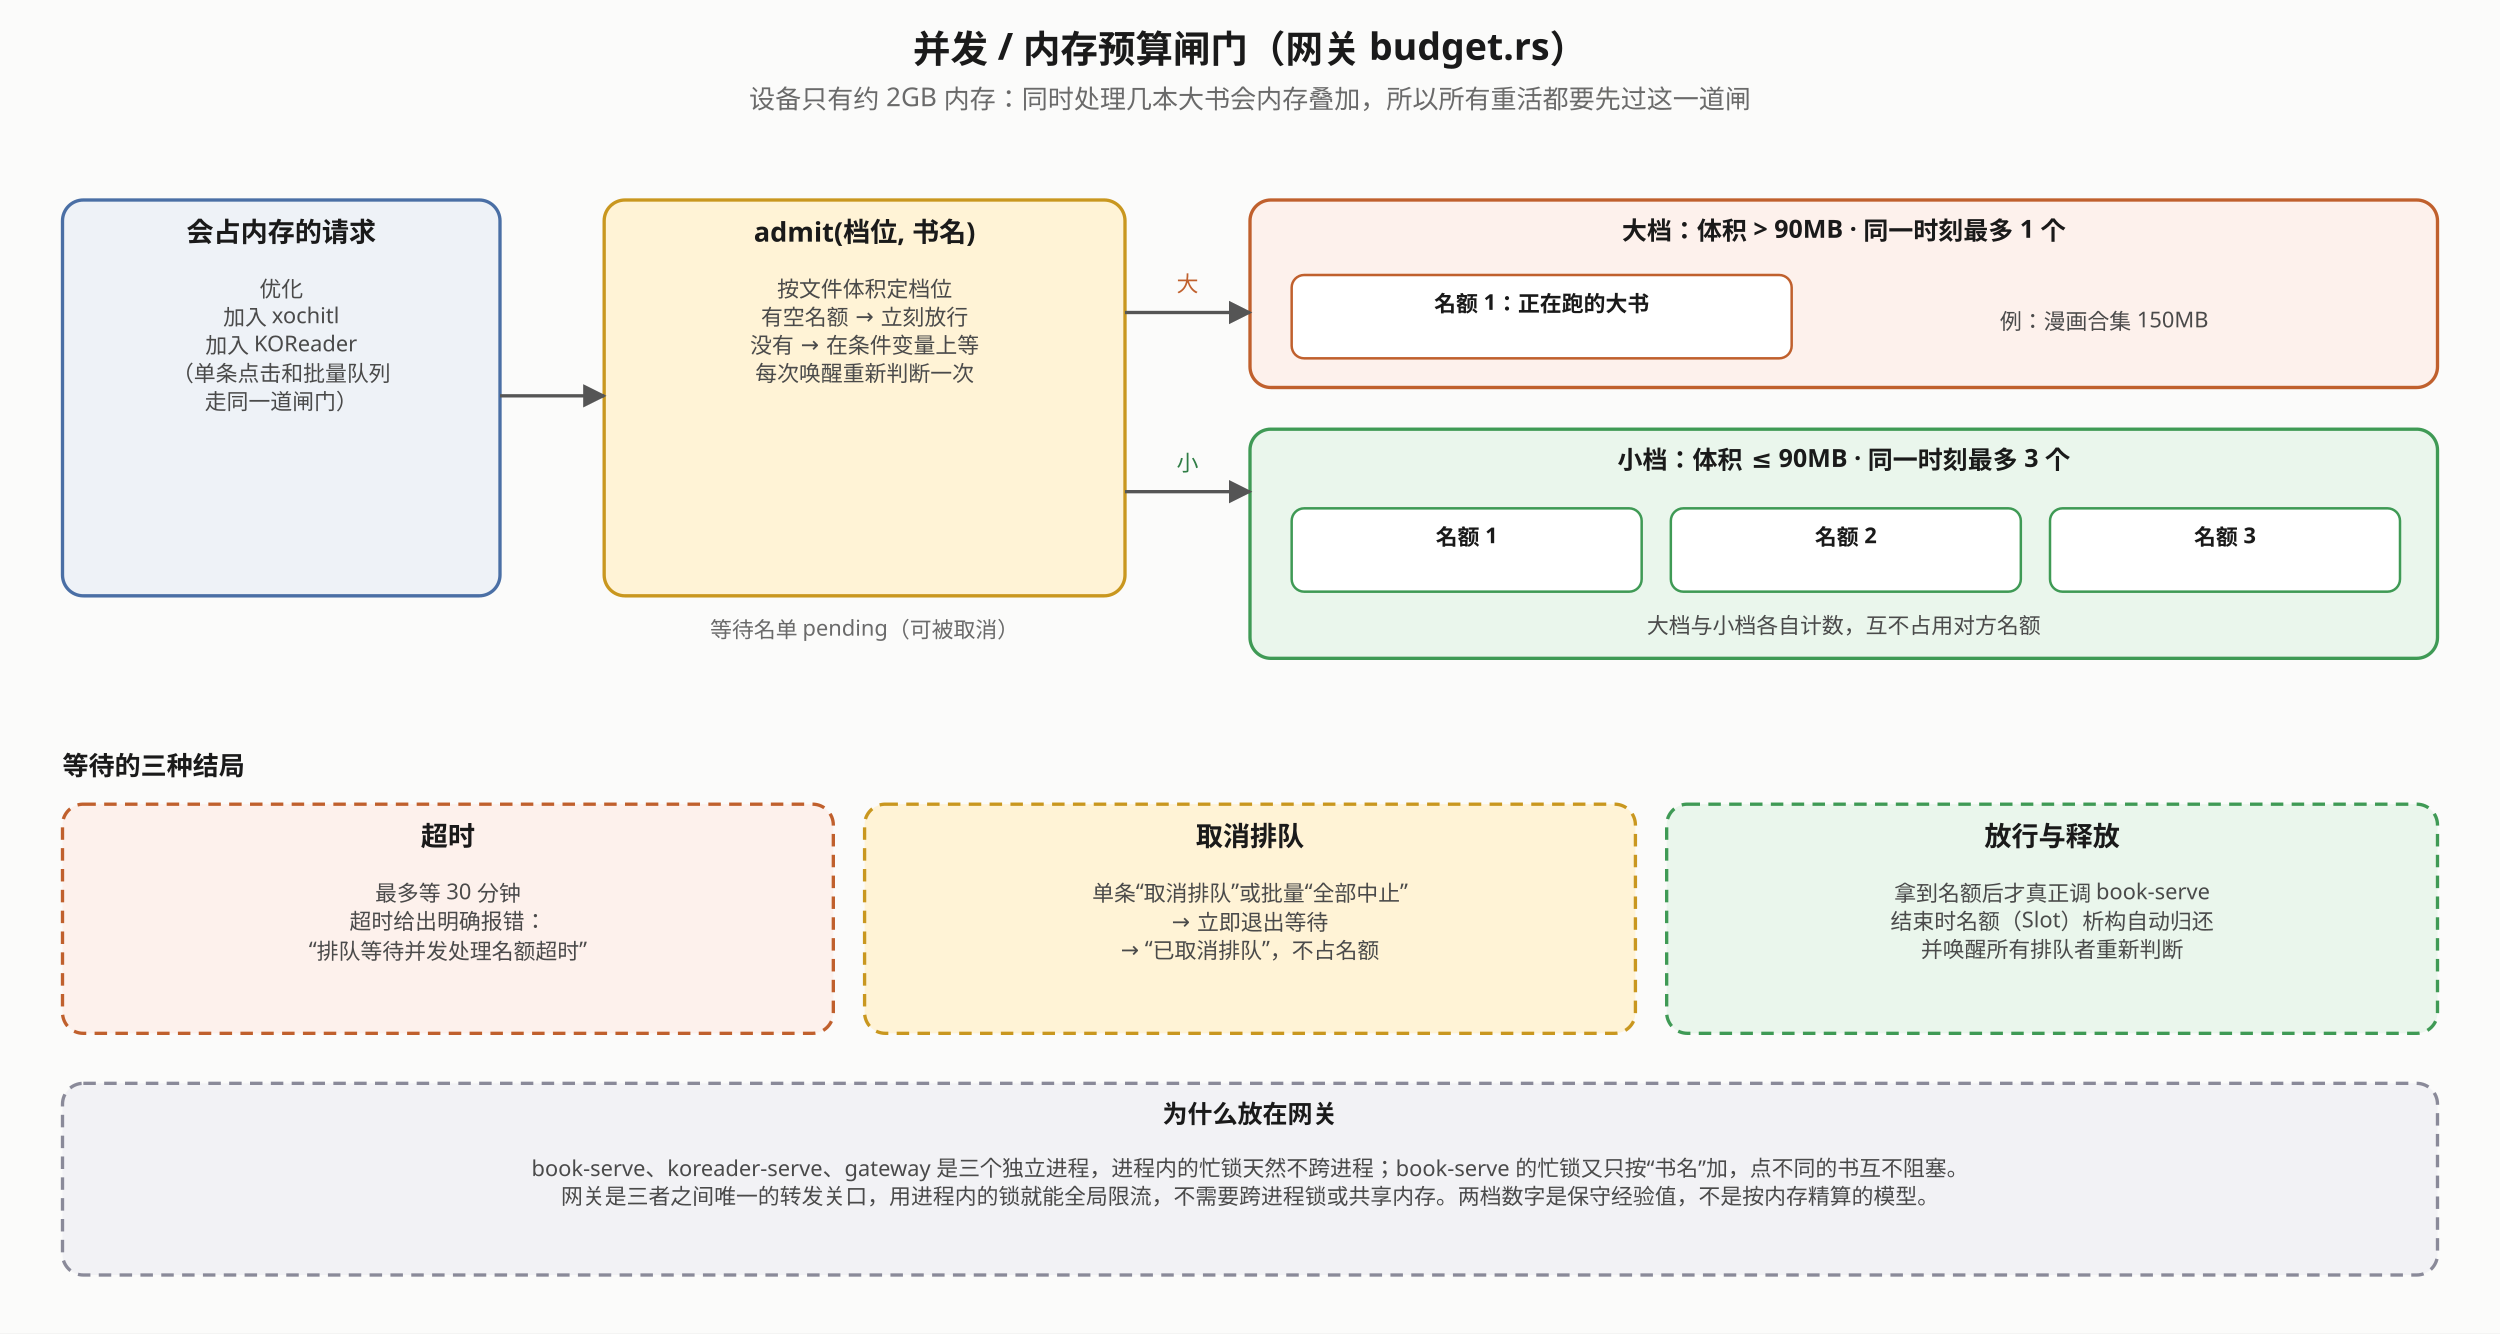
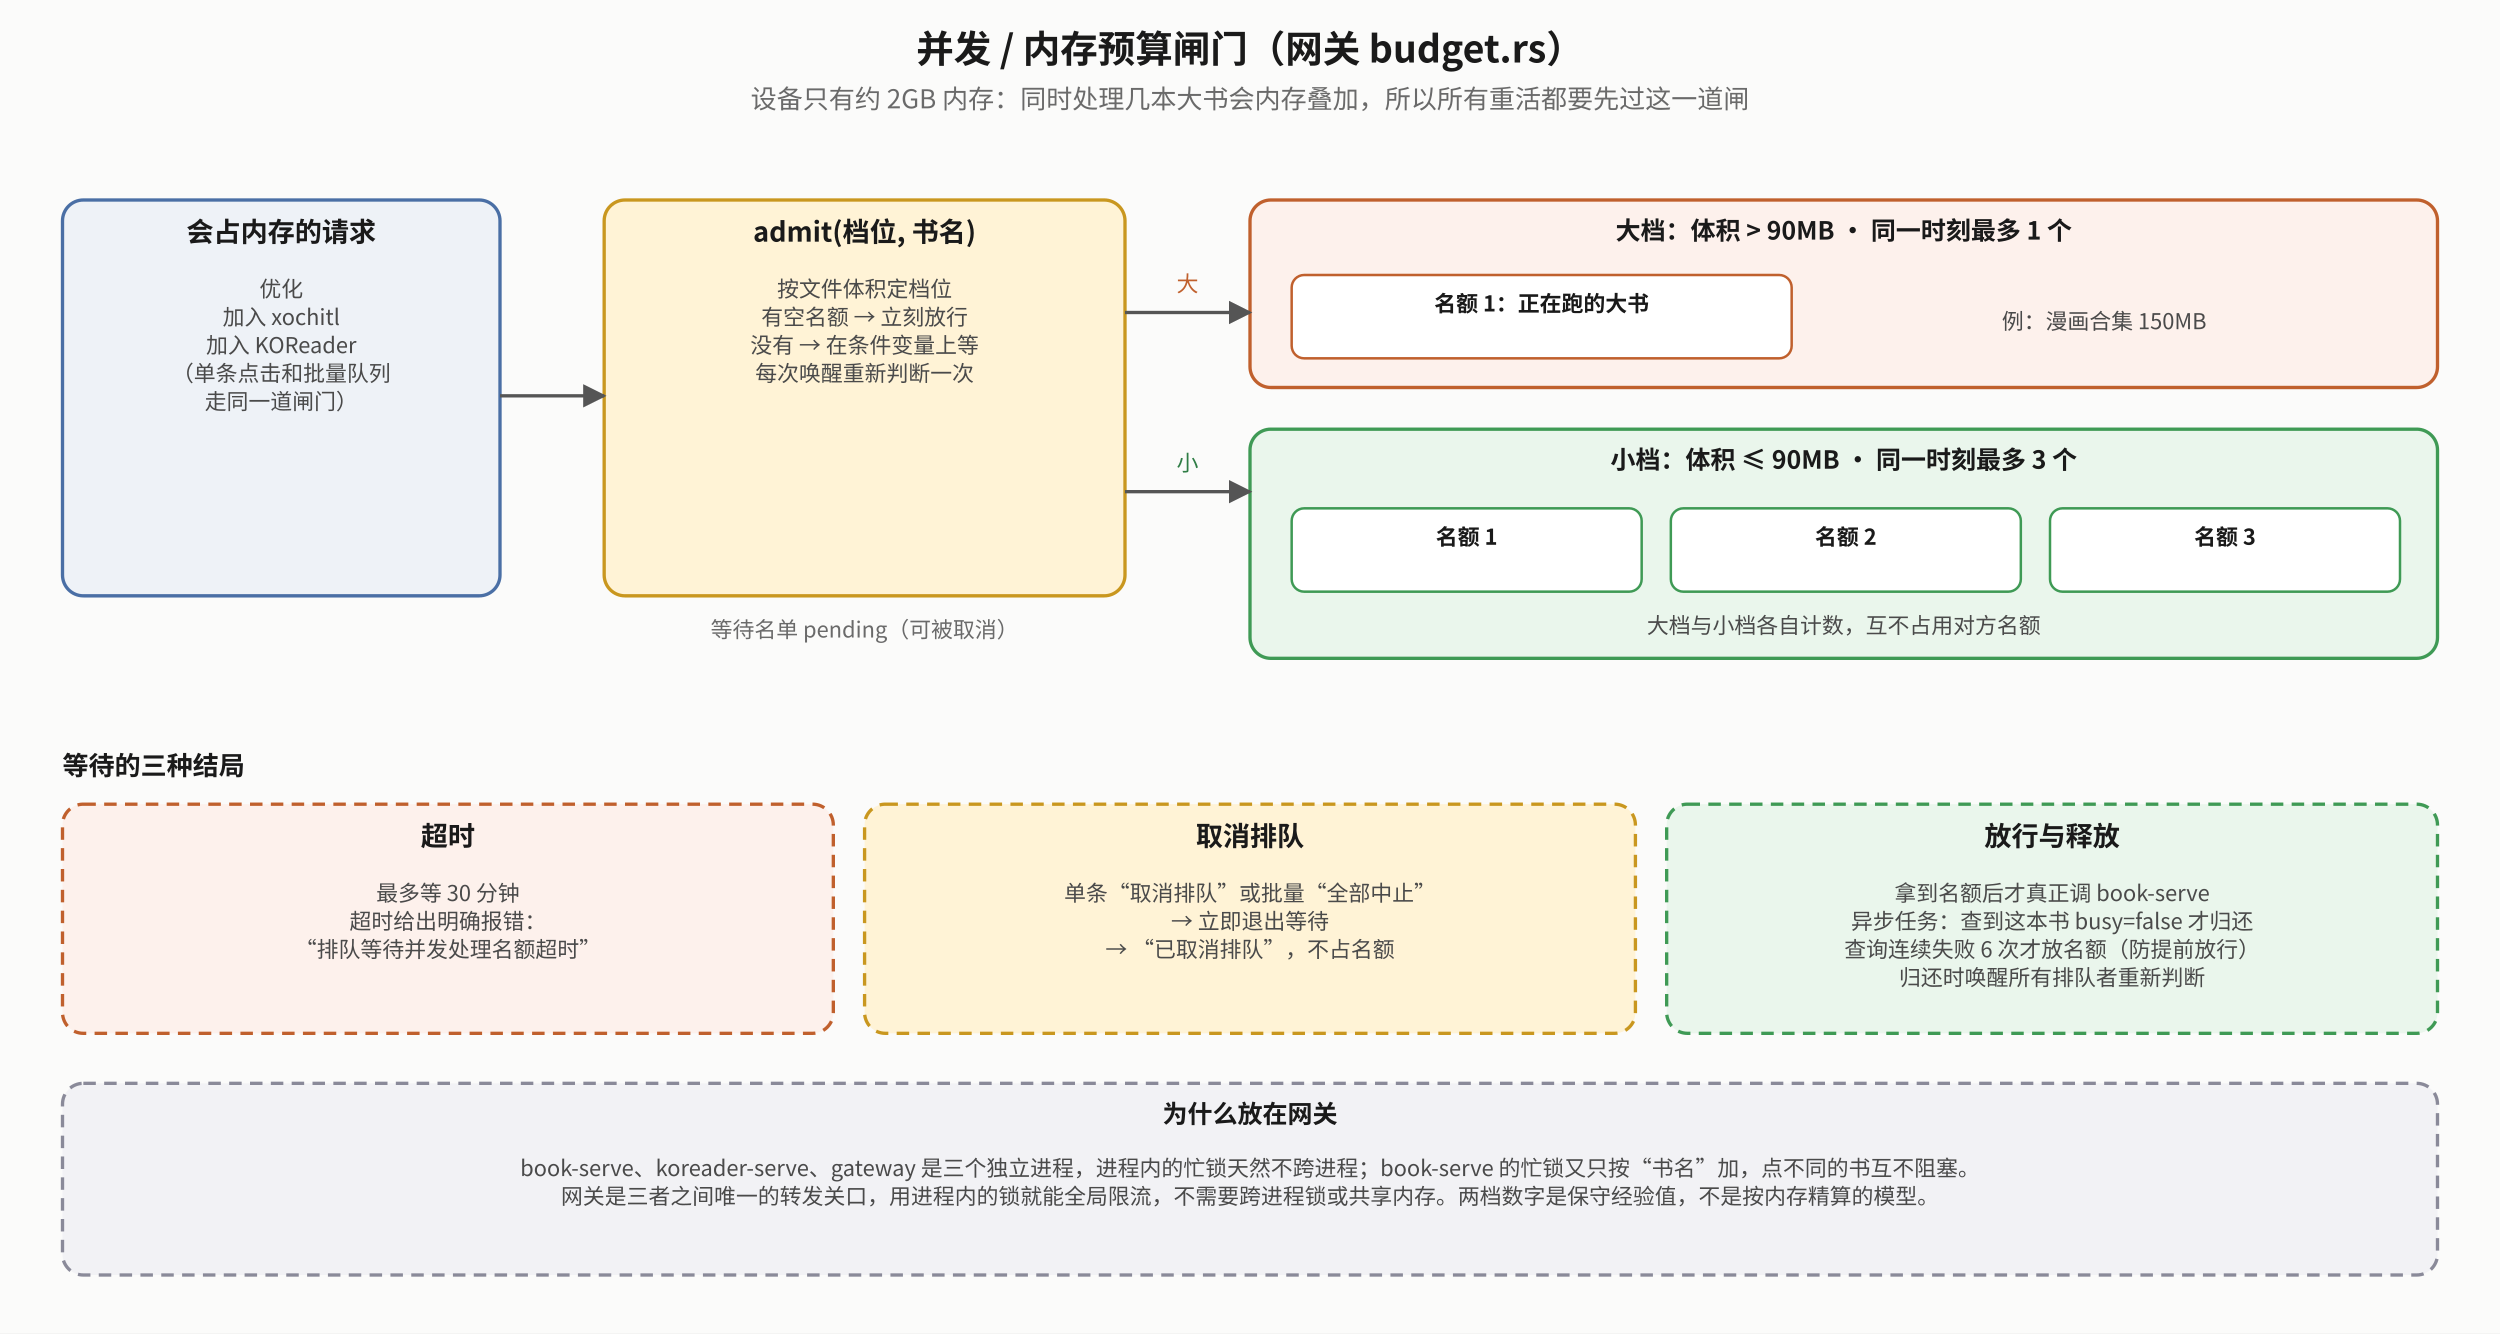
- <svg xmlns="http://www.w3.org/2000/svg" viewBox="0 0 1200 640" font-family="sans-serif">
+ <svg xmlns="http://www.w3.org/2000/svg" viewBox="0 0 1200 640" font-family="Noto Sans CJK SC, sans-serif">
  <defs>
    <marker id="bg-a" viewBox="0 0 10 10" refX="9" refY="5" markerWidth="7" markerHeight="7" orient="auto-start-reverse">
      <path d="M0,0 L10,5 L0,10 z" fill="#555" />
    </marker>
    <marker id="bg-r" viewBox="0 0 10 10" refX="9" refY="5" markerWidth="7" markerHeight="7" orient="auto-start-reverse">
      <path d="M0,0 L10,5 L0,10 z" fill="#b0451f" />
    </marker>
    <marker id="bg-g" viewBox="0 0 10 10" refX="9" refY="5" markerWidth="7" markerHeight="7" orient="auto-start-reverse">
      <path d="M0,0 L10,5 L0,10 z" fill="#2f7d45" />
    </marker>
  </defs>
  <rect x="0" y="0" width="1200" height="640" fill="#fbfbfa" />
  <text x="600.0" y="30" text-anchor="middle" font-size="18" font-weight="bold" fill="#1a1a1a">并发 / 内存预算闸门（网关 budget.rs）</text>
  <text x="600.0" y="52" text-anchor="middle" font-size="12.5" fill="#6a6a6a">设备只有约 2GB 内存：同时处理几本大书会内存叠加，所以所有重活都要先过这一道闸</text>
  <rect x="30" y="96" width="210" height="190" rx="10" fill="#eef2f7" stroke="#4a6fa5" stroke-width="1.6" />
  <text x="135.0" y="116" text-anchor="middle" font-size="13" font-weight="bold" fill="#1a1a1a">会占内存的请求</text>
  <text x="135.0" y="142.5" text-anchor="middle" font-size="10.5" fill="#4a4a4a">优化</text>
  <text x="135.0" y="156.0" text-anchor="middle" font-size="10.5" fill="#4a4a4a">加入 xochitl</text>
  <text x="135.0" y="169.5" text-anchor="middle" font-size="10.5" fill="#4a4a4a">加入 KOReader</text>
  <text x="135.0" y="183.0" text-anchor="middle" font-size="10.5" fill="#4a4a4a">（单条点击和批量队列</text>
  <text x="135.0" y="196.5" text-anchor="middle" font-size="10.5" fill="#4a4a4a">走同一道闸门）</text>
  <rect x="290" y="96" width="250" height="190" rx="10" fill="#fff3d6" stroke="#c9971f" stroke-width="1.6" />
  <text x="415.0" y="116" text-anchor="middle" font-size="13" font-weight="bold" fill="#1a1a1a">admit(档位, 书名)</text>
  <text x="415.0" y="142.5" text-anchor="middle" font-size="10.5" fill="#4a4a4a">按文件体积定档位</text>
  <text x="415.0" y="156.0" text-anchor="middle" font-size="10.5" fill="#4a4a4a">有空名额 → 立刻放行</text>
  <text x="415.0" y="169.5" text-anchor="middle" font-size="10.5" fill="#4a4a4a">没有 → 在条件变量上等</text>
  <text x="415.0" y="183.0" text-anchor="middle" font-size="10.5" fill="#4a4a4a">每次唤醒重新判断一次</text>
  <polyline points="240,190 290,190" fill="none" stroke="#555" stroke-width="1.6" marker-end="url(#bg-a)" />
  <text x="415" y="306" text-anchor="middle" font-size="10.5" fill="#6a6a6a">等待名单 pending（可被取消）</text>
  <rect x="600" y="96" width="570" height="90" rx="10" fill="#fdf1ec" stroke="#c0602d" stroke-width="1.6" />
  <text x="885.0" y="115" text-anchor="middle" font-size="12" font-weight="bold" fill="#1a1a1a">大档：体积 &gt; 90MB · 同一时刻最多 1 个</text>
  <rect x="620" y="132" width="240" height="40" rx="6" fill="#ffffff" stroke="#c0602d" stroke-width="1.2" />
  <text x="740.0" y="149.5" text-anchor="middle" font-size="10.5" font-weight="bold" fill="#1a1a1a">名额 1：正在跑的大书</text>
  <text x="1010" y="158" text-anchor="middle" font-size="10.5" fill="#4a4a4a">例：漫画合集 150MB</text>
  <rect x="600" y="206" width="570" height="110" rx="10" fill="#eaf6ec" stroke="#3f9a55" stroke-width="1.6" />
  <text x="885.0" y="225" text-anchor="middle" font-size="12" font-weight="bold" fill="#1a1a1a">小档：体积 ≤ 90MB · 同一时刻最多 3 个</text>
  <rect x="620" y="244" width="168" height="40" rx="6" fill="#ffffff" stroke="#3f9a55" stroke-width="1.2" />
  <text x="704.0" y="261.5" text-anchor="middle" font-size="10.5" font-weight="bold" fill="#1a1a1a">名额 1</text>
  <rect x="802" y="244" width="168" height="40" rx="6" fill="#ffffff" stroke="#3f9a55" stroke-width="1.2" />
  <text x="886.0" y="261.5" text-anchor="middle" font-size="10.5" font-weight="bold" fill="#1a1a1a">名额 2</text>
  <rect x="984" y="244" width="168" height="40" rx="6" fill="#ffffff" stroke="#3f9a55" stroke-width="1.2" />
  <text x="1068.0" y="261.5" text-anchor="middle" font-size="10.5" font-weight="bold" fill="#1a1a1a">名额 3</text>
  <text x="885" y="304" text-anchor="middle" font-size="10.5" fill="#4a4a4a">大档与小档各自计数，互不占用对方名额</text>
  <polyline points="540,150 600,150" fill="none" stroke="#555" stroke-width="1.6" marker-end="url(#bg-a)" />
  <polyline points="540,236 600,236" fill="none" stroke="#555" stroke-width="1.6" marker-end="url(#bg-a)" />
  <text x="570" y="140" text-anchor="middle" font-size="10.5" fill="#c0602d">大</text>
  <text x="570" y="226" text-anchor="middle" font-size="10.5" fill="#2f7d45">小</text>
  <text x="30" y="372" text-anchor="start" font-size="12.5" font-weight="bold" fill="#1a1a1a">等待的三种结局</text>
  <rect x="30" y="386" width="370" height="110" rx="10" fill="#fdf1ec" stroke="#c0602d" stroke-width="1.6" stroke-dasharray="6 4" />
  <text x="215.0" y="406" text-anchor="middle" font-size="13" font-weight="bold" fill="#1a1a1a">超时</text>
  <text x="215.0" y="432.5" text-anchor="middle" font-size="10.5" fill="#4a4a4a">最多等 30 分钟</text>
  <text x="215.0" y="446.0" text-anchor="middle" font-size="10.5" fill="#4a4a4a">超时给出明确报错：</text>
  <text x="215.0" y="459.5" text-anchor="middle" font-size="10.5" fill="#4a4a4a">“排队等待并发处理名额超时”</text>
  <rect x="415" y="386" width="370" height="110" rx="10" fill="#fff3d6" stroke="#c9971f" stroke-width="1.6" stroke-dasharray="6 4" />
  <text x="600.0" y="406" text-anchor="middle" font-size="13" font-weight="bold" fill="#1a1a1a">取消排队</text>
  <text x="600.0" y="432.5" text-anchor="middle" font-size="10.5" fill="#4a4a4a">单条“取消排队”或批量“全部中止”</text>
  <text x="600.0" y="446.0" text-anchor="middle" font-size="10.5" fill="#4a4a4a">→ 立即退出等待</text>
  <text x="600.0" y="459.5" text-anchor="middle" font-size="10.5" fill="#4a4a4a">→ “已取消排队”，不占名额</text>
  <rect x="800" y="386" width="370" height="110" rx="10" fill="#eaf6ec" stroke="#3f9a55" stroke-width="1.6" stroke-dasharray="6 4" />
  <text x="985.0" y="406" text-anchor="middle" font-size="13" font-weight="bold" fill="#1a1a1a">放行与释放</text>
  <text x="985.0" y="432.5" text-anchor="middle" font-size="10.5" fill="#4a4a4a">拿到名额后才真正调 book-serve</text>
-   <text x="985.0" y="446.0" text-anchor="middle" font-size="10.5" fill="#4a4a4a">结束时名额（Slot）析构自动归还</text>
-   <text x="985.0" y="459.5" text-anchor="middle" font-size="10.5" fill="#4a4a4a">并唤醒所有排队者重新判断</text>
+   <text x="985.0" y="446.0" text-anchor="middle" font-size="10.5" fill="#4a4a4a">异步任务：查到这本书 busy=false 才归还</text>
+   <text x="985.0" y="459.5" text-anchor="middle" font-size="10.5" fill="#4a4a4a">查询连续失败 6 次才放名额（防提前放行）</text>
+   <text x="985.0" y="473.0" text-anchor="middle" font-size="10.5" fill="#4a4a4a">归还时唤醒所有排队者重新判断</text>
  <rect x="30" y="520" width="1140" height="92" rx="10" fill="#f2f2f5" stroke="#8a8a99" stroke-width="1.6" stroke-dasharray="6 4" />
  <text x="600.0" y="539" text-anchor="middle" font-size="12" font-weight="bold" fill="#1a1a1a">为什么放在网关</text>
  <text x="600.0" y="564.5" text-anchor="middle" font-size="10.5" fill="#4a4a4a">book-serve、koreader-serve、gateway 是三个独立进程，进程内的忙锁天然不跨进程；book-serve 的忙锁又只按“书名”加，点不同的书互不阻塞。</text>
  <text x="600.0" y="578.0" text-anchor="middle" font-size="10.5" fill="#4a4a4a">网关是三者之间唯一的转发关口，用进程内的锁就能全局限流，不需要跨进程锁或共享内存。两档数字是保守经验值，不是按内存精算的模型。</text>
</svg>
